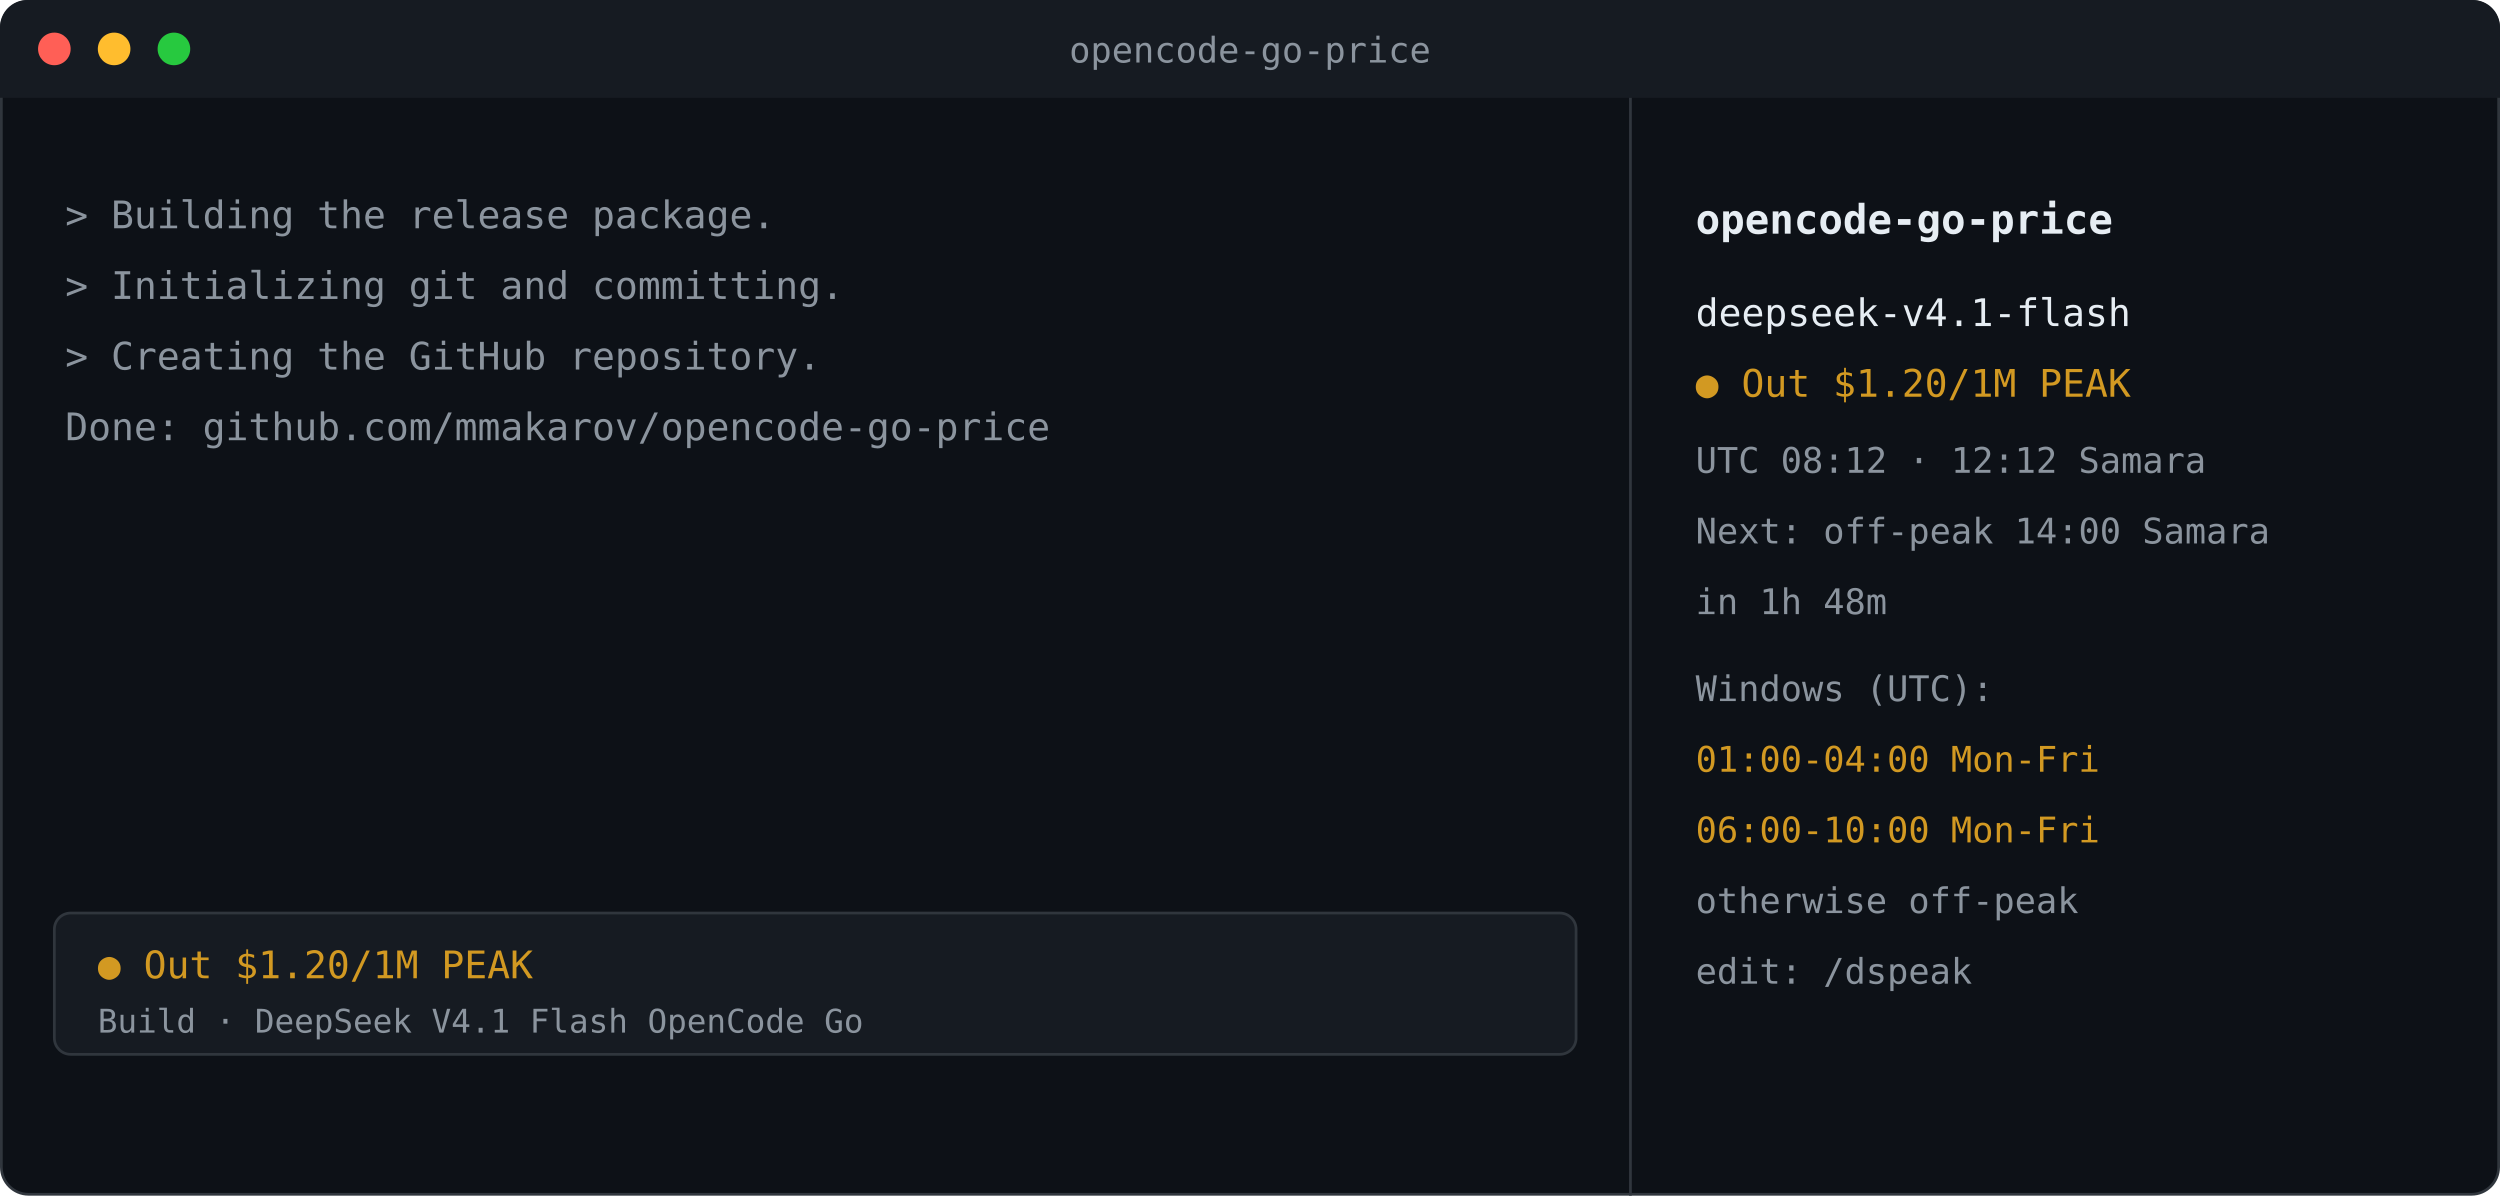
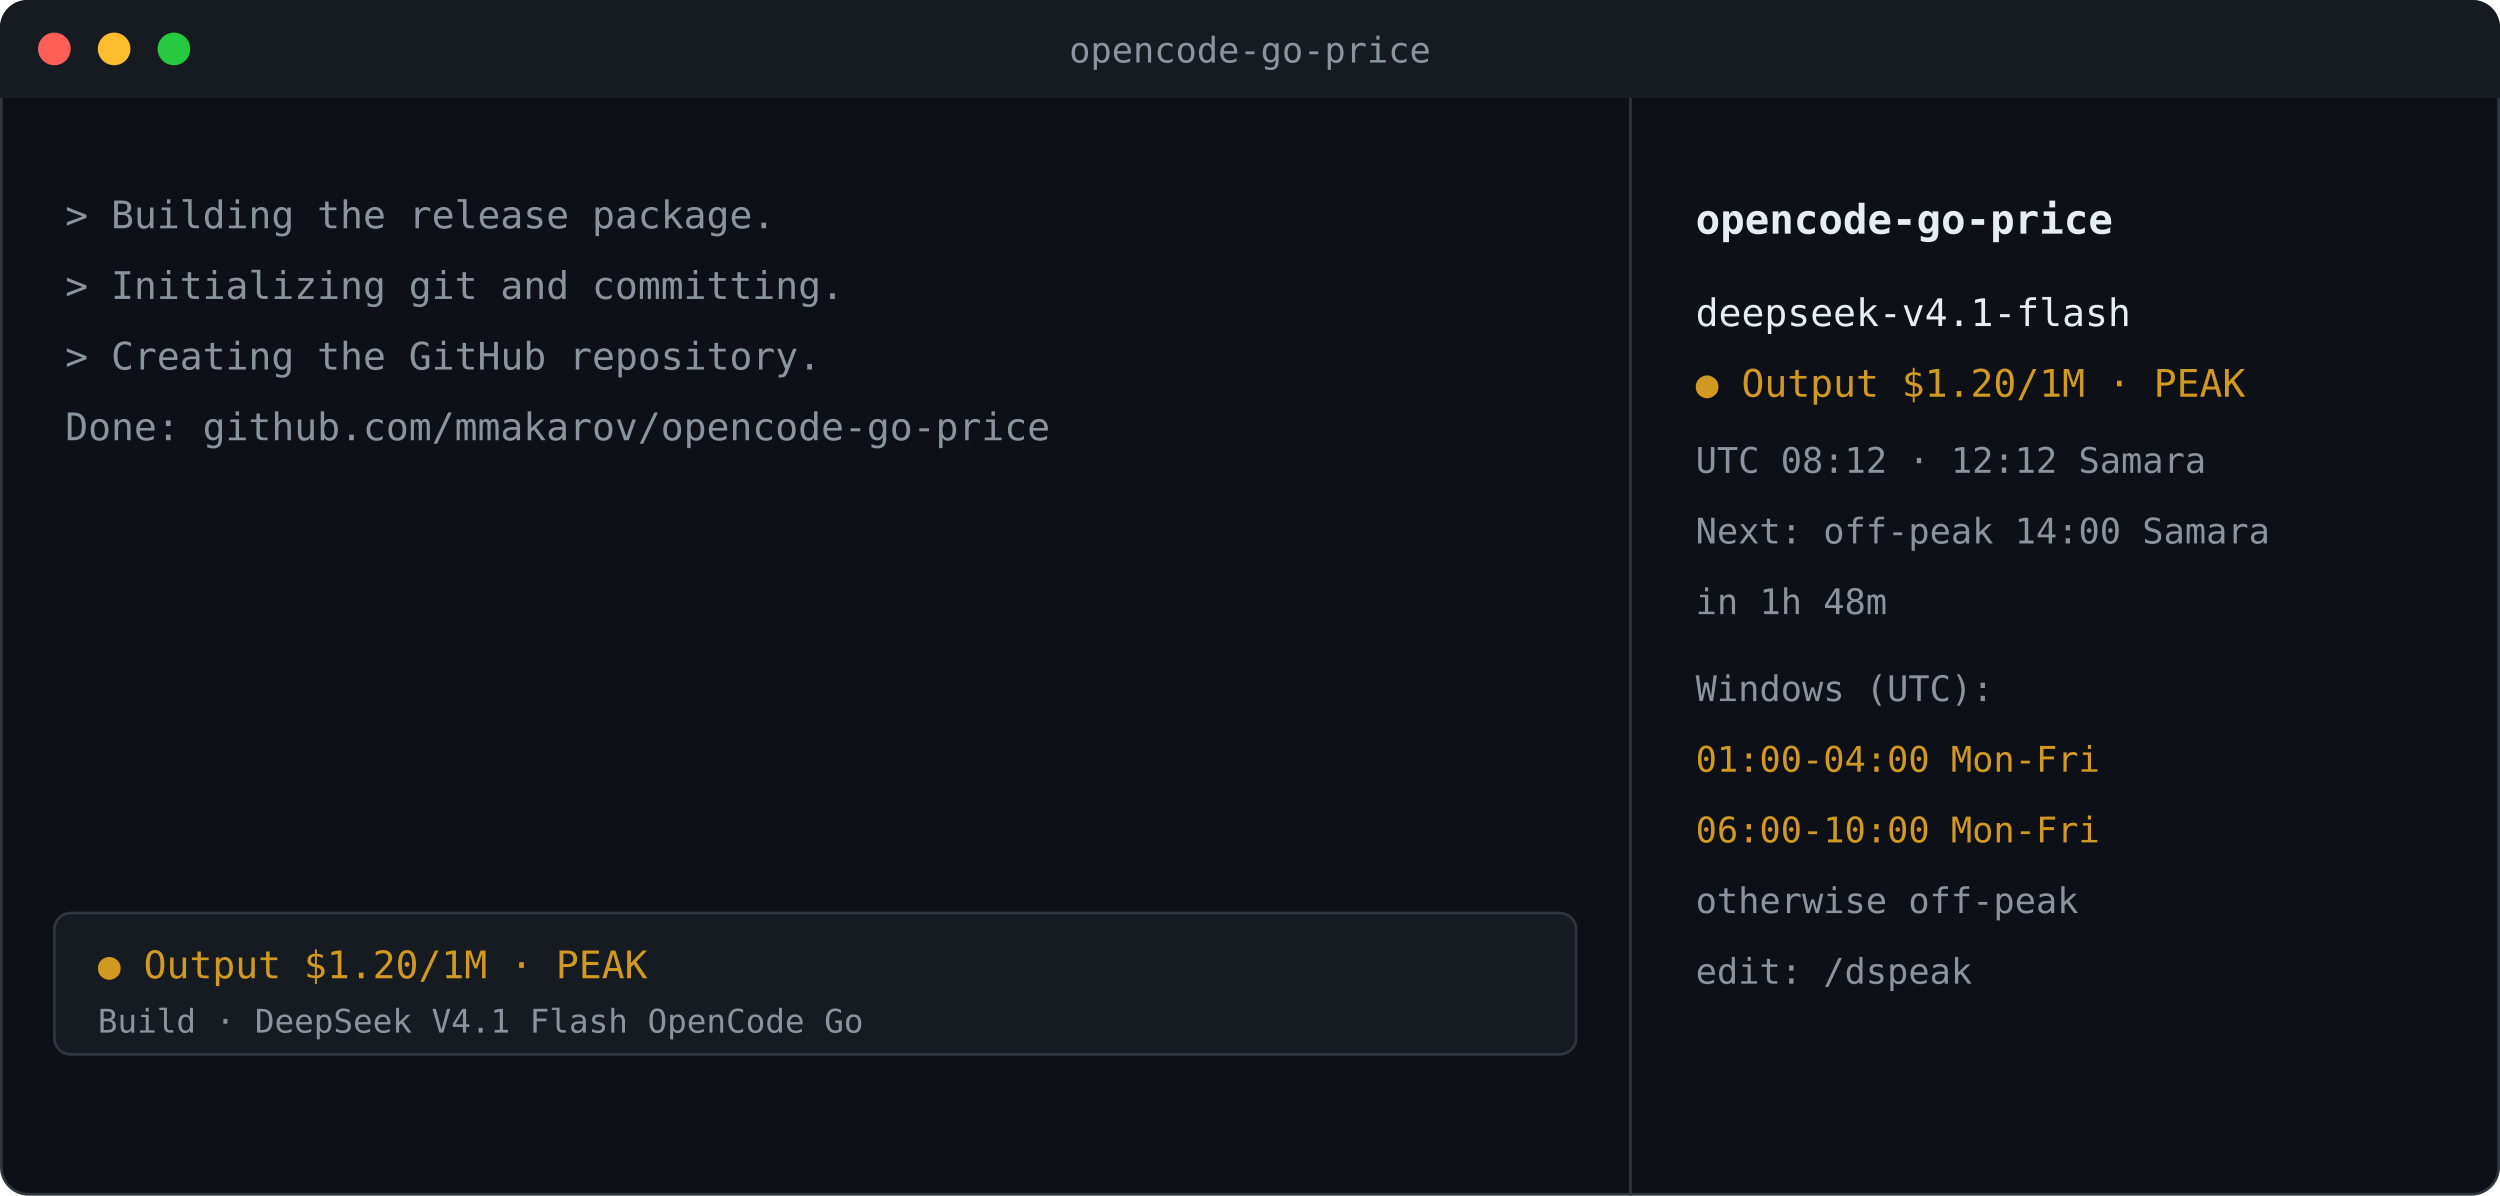
<svg xmlns="http://www.w3.org/2000/svg" width="920" height="440" viewBox="0 0 920 440" font-family="ui-monospace, SFMono-Regular, Menlo, Consolas, monospace">
  <rect x="0.5" y="0.5" width="919" height="439" rx="10" fill="#0d1117" stroke="#30363d" />
  <path d="M0 10a10 10 0 0 1 10-10h900a10 10 0 0 1 10 10v26H0z" fill="#161b22" />
  <circle cx="20" cy="18" r="6" fill="#ff5f56" />
  <circle cx="42" cy="18" r="6" fill="#ffbd2e" />
  <circle cx="64" cy="18" r="6" fill="#27c93f" />
  <text x="460" y="23" fill="#8b949e" font-size="13" text-anchor="middle">opencode-go-price</text>
  <line x1="600" y1="36" x2="600" y2="440" stroke="#30363d" />
  <text x="24" y="84" fill="#8b949e" font-size="14">&gt; Building the release package.</text>
  <text x="24" y="110" fill="#8b949e" font-size="14">&gt; Initializing git and committing.</text>
  <text x="24" y="136" fill="#8b949e" font-size="14">&gt; Creating the GitHub repository.</text>
  <text x="24" y="162" fill="#8b949e" font-size="14">  Done: github.com/mmakarov/opencode-go-price</text>
  <rect x="20" y="336" width="560" height="52" rx="6" fill="#161b22" stroke="#30363d" />
-   <text x="36" y="360" fill="#d29922" font-size="14">● Out $1.20/1M PEAK</text>
+   <text x="36" y="360" fill="#d29922" font-size="14">● Output $1.20/1M · PEAK</text>
  <text x="36" y="380" fill="#8b949e" font-size="12">Build · DeepSeek V4.1 Flash  OpenCode Go</text>
  <text x="624" y="86" fill="#e6edf3" font-size="15" font-weight="bold">opencode-go-price</text>
  <text x="624" y="120" fill="#e6edf3" font-size="14">deepseek-v4.1-flash</text>
-   <text x="624" y="146" fill="#d29922" font-size="14">● Out $1.20/1M PEAK</text>
+   <text x="624" y="146" fill="#d29922" font-size="14">● Output $1.20/1M · PEAK</text>
  <text x="624" y="174" fill="#8b949e" font-size="13">UTC 08:12 · 12:12 Samara</text>
  <text x="624" y="200" fill="#8b949e" font-size="13">Next: off-peak 14:00 Samara</text>
  <text x="624" y="226" fill="#8b949e" font-size="13">in 1h 48m</text>
  <text x="624" y="258" fill="#8b949e" font-size="13">Windows (UTC):</text>
  <text x="624" y="284" fill="#d29922" font-size="13">01:00-04:00 Mon-Fri</text>
  <text x="624" y="310" fill="#d29922" font-size="13">06:00-10:00 Mon-Fri</text>
  <text x="624" y="336" fill="#8b949e" font-size="13">otherwise off-peak</text>
  <text x="624" y="362" fill="#8b949e" font-size="13">edit: /dspeak</text>
</svg>
